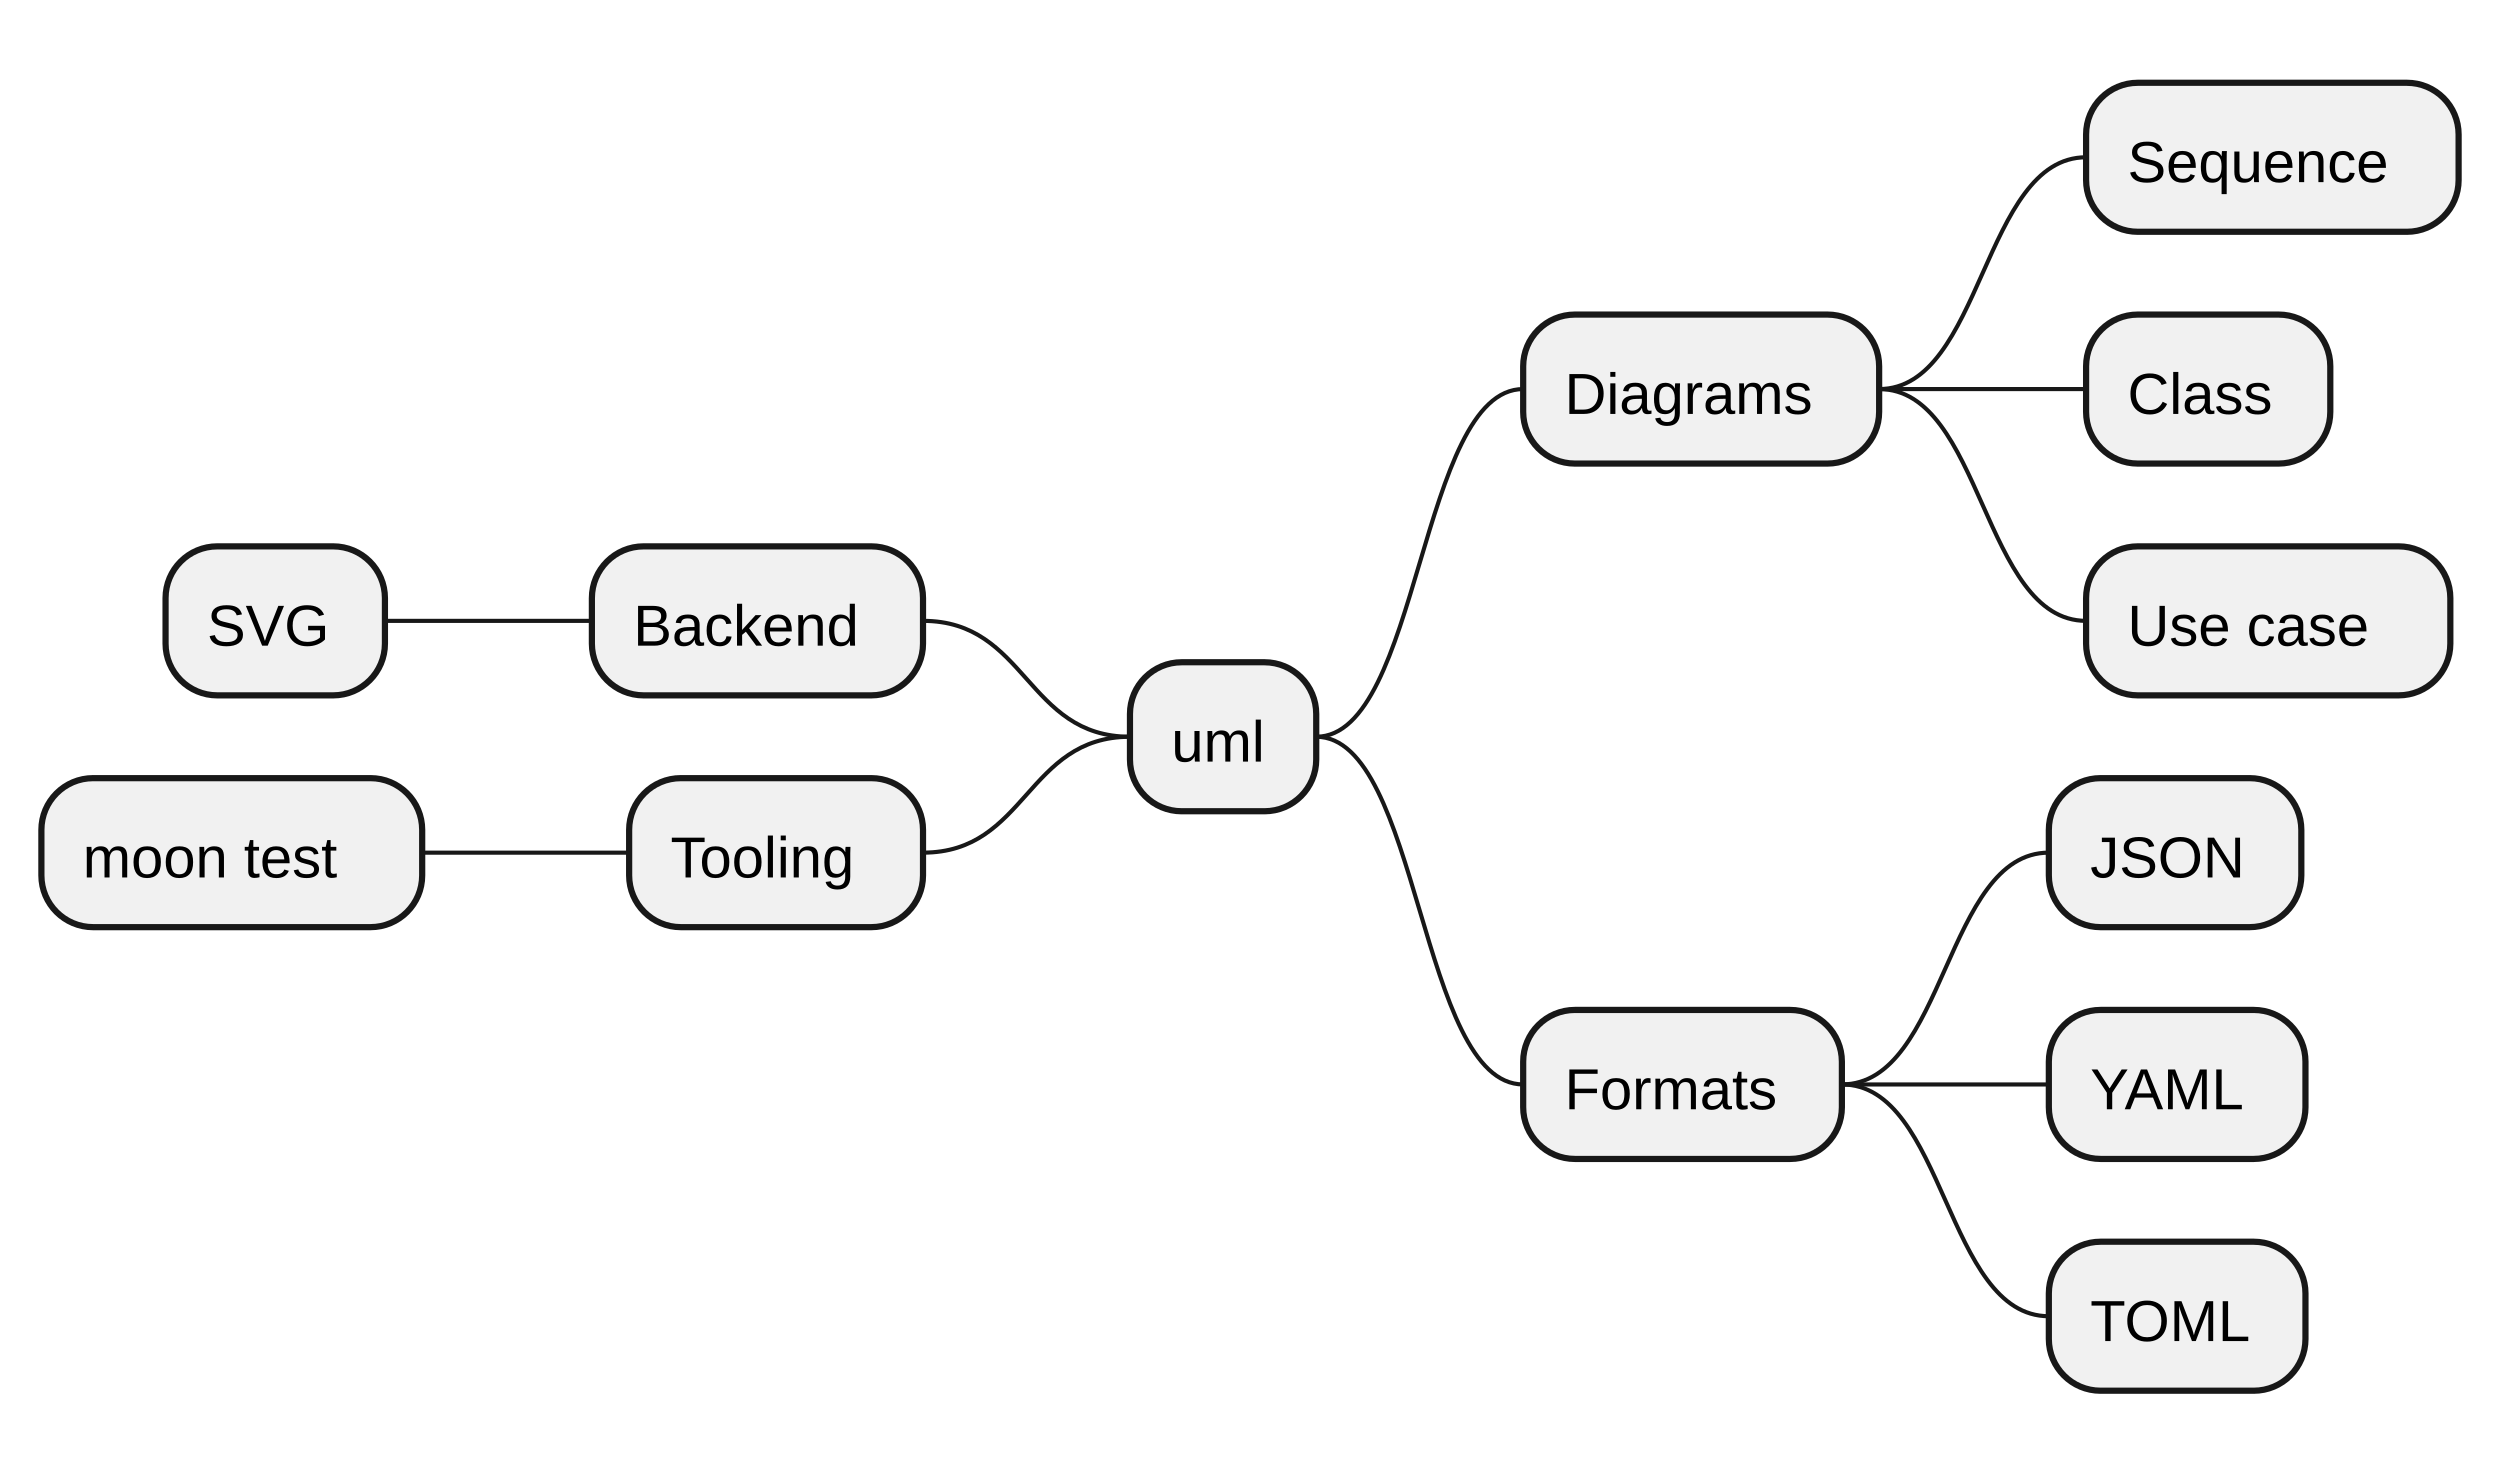
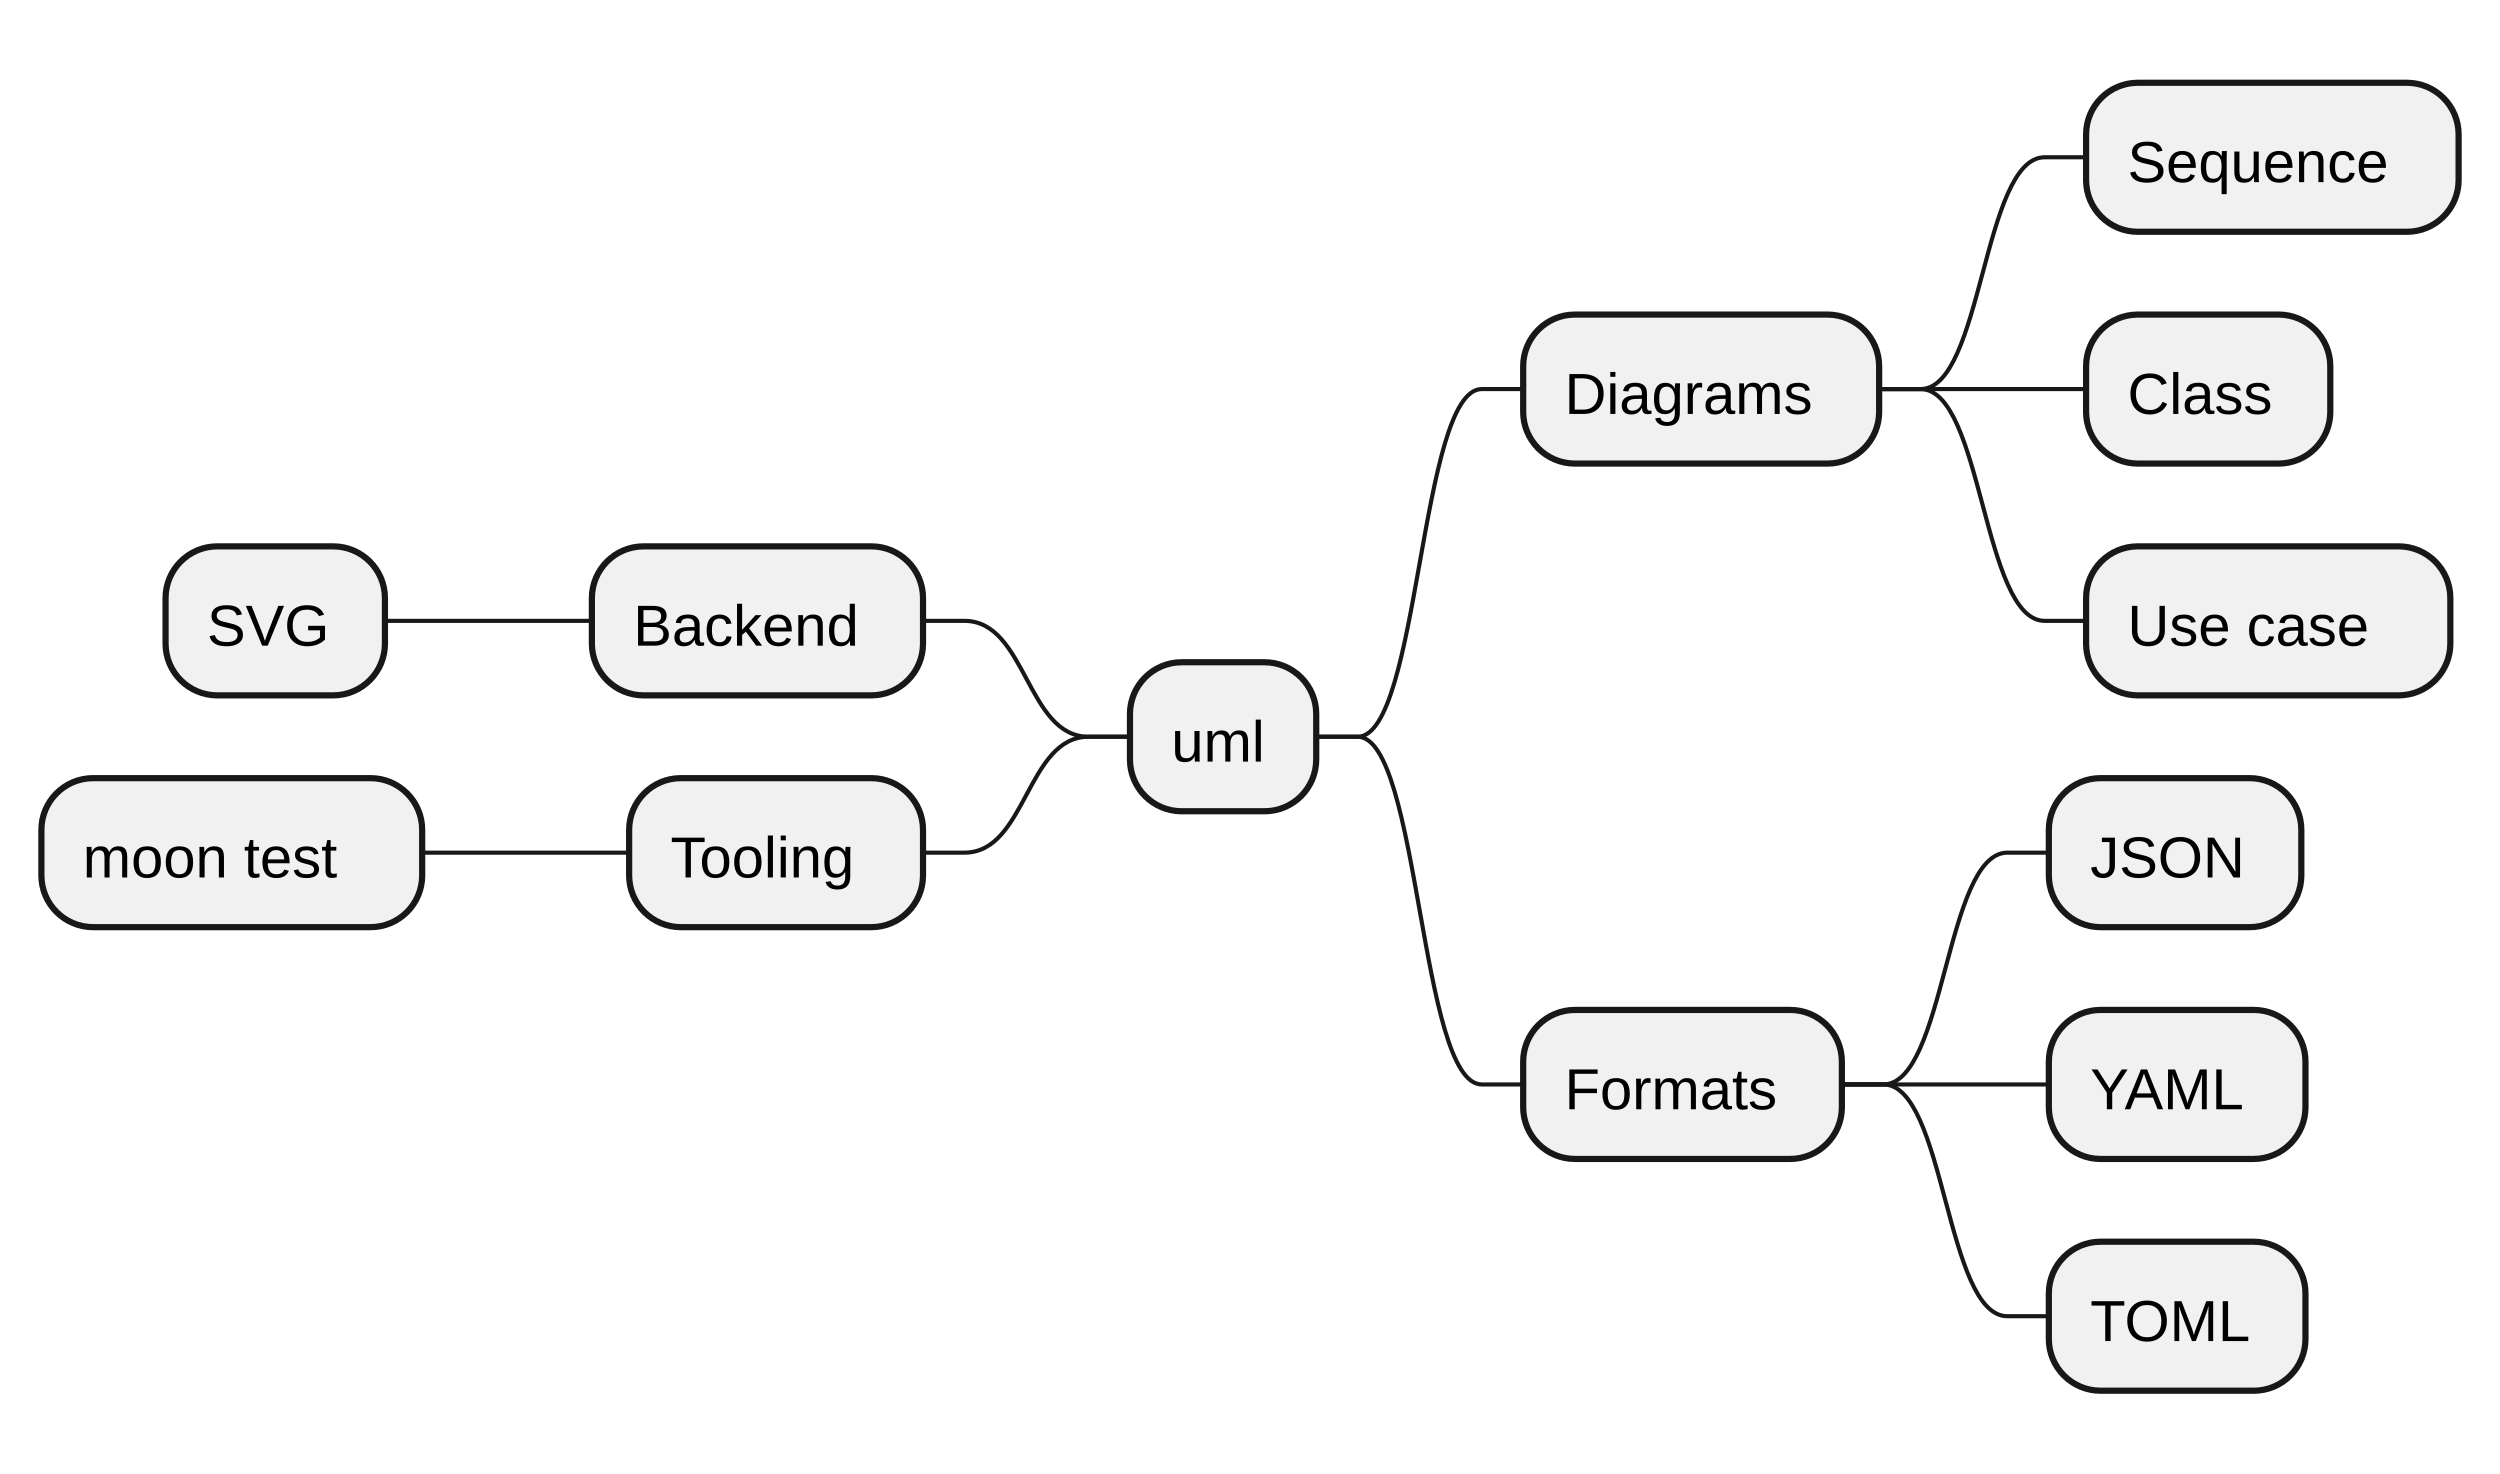
<svg xmlns="http://www.w3.org/2000/svg" width="604" height="356" viewBox="0 0 604 356" role="img" aria-label="Mindmap">
  <style>svg{font-family:Arial, sans-serif;font-size:13px;background:transparent}.mindmap-link{fill:none}.mindmap-node.boxless .mindmap-label{font-weight:normal}</style>
  <rect x="0" y="0" width="604" height="356" fill="transparent" />
-   <path d="M 318 178 C 343 178 343 94 368 94" stroke="#181818" stroke-width="1" class="mindmap-link" />
-   <path d="M 454 94 C 479 94 479 38 504 38" stroke="#181818" stroke-width="1" class="mindmap-link" />
-   <path d="M 454 94 C 479 94 479 94 504 94" stroke="#181818" stroke-width="1" class="mindmap-link" />
-   <path d="M 454 94 C 479 94 479 150 504 150" stroke="#181818" stroke-width="1" class="mindmap-link" />
-   <path d="M 318 178 C 343 178 343 262 368 262" stroke="#181818" stroke-width="1" class="mindmap-link" />
-   <path d="M 445 262 C 470 262 470 206 495 206" stroke="#181818" stroke-width="1" class="mindmap-link" />
-   <path d="M 445 262 C 470 262 470 262 495 262" stroke="#181818" stroke-width="1" class="mindmap-link" />
-   <path d="M 445 262 C 470 262 470 318 495 318" stroke="#181818" stroke-width="1" class="mindmap-link" />
-   <path d="M 273 178 C 248 178 248 150 223 150" stroke="#181818" stroke-width="1" class="mindmap-link" />
-   <path d="M 143 150 C 118 150 118 150 93 150" stroke="#181818" stroke-width="1" class="mindmap-link" />
-   <path d="M 273 178 C 248 178 248 206 223 206" stroke="#181818" stroke-width="1" class="mindmap-link" />
-   <path d="M 152 206 C 127 206 127 206 102 206" stroke="#181818" stroke-width="1" class="mindmap-link" />
-   <g class="mindmap-node box" data-idea-index="0">
-     <rect x="273" y="160" width="45" height="36" rx="12.5" fill="#F1F1F1" stroke="#181818" stroke-width="1.5" />
-     <text x="283" y="184" text-anchor="start" font-size="14px" textLength="25" lengthAdjust="spacing" fill="#000000" class="mindmap-label">uml</text>
-   </g>
-   <g class="mindmap-node box" data-idea-index="1">
-     <rect x="368" y="76" width="86" height="36" rx="12.5" fill="#F1F1F1" stroke="#181818" stroke-width="1.5" />
-     <text x="378" y="100" text-anchor="start" font-size="14px" textLength="66" lengthAdjust="spacing" fill="#000000" class="mindmap-label">Diagrams</text>
-   </g>
-   <g class="mindmap-node box" data-idea-index="2">
-     <rect x="504" y="20" width="90" height="36" rx="12.5" fill="#F1F1F1" stroke="#181818" stroke-width="1.5" />
-     <text x="514" y="44" text-anchor="start" font-size="14px" textLength="70" lengthAdjust="spacing" fill="#000000" class="mindmap-label">Sequence</text>
-   </g>
-   <g class="mindmap-node box" data-idea-index="3">
-     <rect x="504" y="76" width="59" height="36" rx="12.5" fill="#F1F1F1" stroke="#181818" stroke-width="1.5" />
-     <text x="514" y="100" text-anchor="start" font-size="14px" textLength="39" lengthAdjust="spacing" fill="#000000" class="mindmap-label">Class</text>
-   </g>
-   <g class="mindmap-node box" data-idea-index="4">
-     <rect x="504" y="132" width="88" height="36" rx="12.5" fill="#F1F1F1" stroke="#181818" stroke-width="1.5" />
-     <text x="514" y="156" text-anchor="start" font-size="14px" textLength="68" lengthAdjust="spacing" fill="#000000" class="mindmap-label">Use case</text>
-   </g>
-   <g class="mindmap-node box" data-idea-index="5">
-     <rect x="368" y="244" width="77" height="36" rx="12.5" fill="#F1F1F1" stroke="#181818" stroke-width="1.5" />
-     <text x="378" y="268" text-anchor="start" font-size="14px" textLength="57" lengthAdjust="spacing" fill="#000000" class="mindmap-label">Formats</text>
-   </g>
-   <g class="mindmap-node box" data-idea-index="6">
-     <rect x="495" y="188" width="61" height="36" rx="12.5" fill="#F1F1F1" stroke="#181818" stroke-width="1.5" />
-     <text x="505" y="212" text-anchor="start" font-size="14px" textLength="41" lengthAdjust="spacing" fill="#000000" class="mindmap-label">JSON</text>
-   </g>
-   <g class="mindmap-node box" data-idea-index="7">
-     <rect x="495" y="244" width="62" height="36" rx="12.5" fill="#F1F1F1" stroke="#181818" stroke-width="1.5" />
-     <text x="505" y="268" text-anchor="start" font-size="14px" textLength="42" lengthAdjust="spacing" fill="#000000" class="mindmap-label">YAML</text>
-   </g>
-   <g class="mindmap-node box" data-idea-index="8">
-     <rect x="495" y="300" width="62" height="36" rx="12.5" fill="#F1F1F1" stroke="#181818" stroke-width="1.5" />
-     <text x="505" y="324" text-anchor="start" font-size="14px" textLength="42" lengthAdjust="spacing" fill="#000000" class="mindmap-label">TOML</text>
-   </g>
-   <g class="mindmap-node box" data-idea-index="9">
-     <rect x="143" y="132" width="80" height="36" rx="12.5" fill="#F1F1F1" stroke="#181818" stroke-width="1.5" />
-     <text x="153" y="156" text-anchor="start" font-size="14px" textLength="60" lengthAdjust="spacing" fill="#000000" class="mindmap-label">Backend</text>
-   </g>
-   <g class="mindmap-node box" data-idea-index="10">
-     <rect x="40" y="132" width="53" height="36" rx="12.5" fill="#F1F1F1" stroke="#181818" stroke-width="1.5" />
-     <text x="50" y="156" text-anchor="start" font-size="14px" textLength="33" lengthAdjust="spacing" fill="#000000" class="mindmap-label">SVG</text>
-   </g>
-   <g class="mindmap-node box" data-idea-index="11">
-     <rect x="152" y="188" width="71" height="36" rx="12.5" fill="#F1F1F1" stroke="#181818" stroke-width="1.5" />
-     <text x="162" y="212" text-anchor="start" font-size="14px" textLength="51" lengthAdjust="spacing" fill="#000000" class="mindmap-label">Tooling</text>
-   </g>
-   <g class="mindmap-node box" data-idea-index="12">
-     <rect x="10" y="188" width="92" height="36" rx="12.5" fill="#F1F1F1" stroke="#181818" stroke-width="1.5" />
-     <text x="20" y="212" text-anchor="start" font-size="14px" textLength="72" lengthAdjust="spacing" fill="#000000" class="mindmap-label">moon test</text>
+   <g transform="scale(1)">
+     <path d="M 318 178 L 328 178 C 343 178 343 94 358 94 L 368 94" stroke="#181818" stroke-width="1" class="mindmap-link" />
+     <path d="M 454 94 L 464 94 C 479 94 479 38 494 38 L 504 38" stroke="#181818" stroke-width="1" class="mindmap-link" />
+     <path d="M 454 94 L 464 94 C 479 94 479 94 494 94 L 504 94" stroke="#181818" stroke-width="1" class="mindmap-link" />
+     <path d="M 454 94 L 464 94 C 479 94 479 150 494 150 L 504 150" stroke="#181818" stroke-width="1" class="mindmap-link" />
+     <path d="M 318 178 L 328 178 C 343 178 343 262 358 262 L 368 262" stroke="#181818" stroke-width="1" class="mindmap-link" />
+     <path d="M 445 262 L 455 262 C 470 262 470 206 485 206 L 495 206" stroke="#181818" stroke-width="1" class="mindmap-link" />
+     <path d="M 445 262 L 455 262 C 470 262 470 262 485 262 L 495 262" stroke="#181818" stroke-width="1" class="mindmap-link" />
+     <path d="M 445 262 L 455 262 C 470 262 470 318 485 318 L 495 318" stroke="#181818" stroke-width="1" class="mindmap-link" />
+     <path d="M 273 178 L 263 178 C 248 178 248 150 233 150 L 223 150" stroke="#181818" stroke-width="1" class="mindmap-link" />
+     <path d="M 143 150 L 133 150 C 118 150 118 150 103 150 L 93 150" stroke="#181818" stroke-width="1" class="mindmap-link" />
+     <path d="M 273 178 L 263 178 C 248 178 248 206 233 206 L 223 206" stroke="#181818" stroke-width="1" class="mindmap-link" />
+     <path d="M 152 206 L 142 206 C 127 206 127 206 112 206 L 102 206" stroke="#181818" stroke-width="1" class="mindmap-link" />
+     <g class="mindmap-node box" data-idea-index="0">
+       <rect x="273" y="160" width="45" height="36" rx="12.5" fill="#F1F1F1" stroke="#181818" stroke-width="1.5" />
+       <text x="283" y="184" text-anchor="start" font-size="14px" textLength="25" lengthAdjust="spacing" font-style="normal" font-weight="400" fill="#000000" class="mindmap-label">uml</text>
+     </g>
+     <g class="mindmap-node box" data-idea-index="1">
+       <rect x="368" y="76" width="86" height="36" rx="12.5" fill="#F1F1F1" stroke="#181818" stroke-width="1.5" />
+       <text x="378" y="100" text-anchor="start" font-size="14px" textLength="66" lengthAdjust="spacing" font-style="normal" font-weight="400" fill="#000000" class="mindmap-label">Diagrams</text>
+     </g>
+     <g class="mindmap-node box" data-idea-index="2">
+       <rect x="504" y="20" width="90" height="36" rx="12.5" fill="#F1F1F1" stroke="#181818" stroke-width="1.5" />
+       <text x="514" y="44" text-anchor="start" font-size="14px" textLength="70" lengthAdjust="spacing" font-style="normal" font-weight="400" fill="#000000" class="mindmap-label">Sequence</text>
+     </g>
+     <g class="mindmap-node box" data-idea-index="3">
+       <rect x="504" y="76" width="59" height="36" rx="12.5" fill="#F1F1F1" stroke="#181818" stroke-width="1.5" />
+       <text x="514" y="100" text-anchor="start" font-size="14px" textLength="39" lengthAdjust="spacing" font-style="normal" font-weight="400" fill="#000000" class="mindmap-label">Class</text>
+     </g>
+     <g class="mindmap-node box" data-idea-index="4">
+       <rect x="504" y="132" width="88" height="36" rx="12.5" fill="#F1F1F1" stroke="#181818" stroke-width="1.5" />
+       <text x="514" y="156" text-anchor="start" font-size="14px" textLength="68" lengthAdjust="spacing" font-style="normal" font-weight="400" fill="#000000" class="mindmap-label">Use case</text>
+     </g>
+     <g class="mindmap-node box" data-idea-index="5">
+       <rect x="368" y="244" width="77" height="36" rx="12.5" fill="#F1F1F1" stroke="#181818" stroke-width="1.5" />
+       <text x="378" y="268" text-anchor="start" font-size="14px" textLength="57" lengthAdjust="spacing" font-style="normal" font-weight="400" fill="#000000" class="mindmap-label">Formats</text>
+     </g>
+     <g class="mindmap-node box" data-idea-index="6">
+       <rect x="495" y="188" width="61" height="36" rx="12.5" fill="#F1F1F1" stroke="#181818" stroke-width="1.5" />
+       <text x="505" y="212" text-anchor="start" font-size="14px" textLength="41" lengthAdjust="spacing" font-style="normal" font-weight="400" fill="#000000" class="mindmap-label">JSON</text>
+     </g>
+     <g class="mindmap-node box" data-idea-index="7">
+       <rect x="495" y="244" width="62" height="36" rx="12.5" fill="#F1F1F1" stroke="#181818" stroke-width="1.5" />
+       <text x="505" y="268" text-anchor="start" font-size="14px" textLength="42" lengthAdjust="spacing" font-style="normal" font-weight="400" fill="#000000" class="mindmap-label">YAML</text>
+     </g>
+     <g class="mindmap-node box" data-idea-index="8">
+       <rect x="495" y="300" width="62" height="36" rx="12.5" fill="#F1F1F1" stroke="#181818" stroke-width="1.5" />
+       <text x="505" y="324" text-anchor="start" font-size="14px" textLength="42" lengthAdjust="spacing" font-style="normal" font-weight="400" fill="#000000" class="mindmap-label">TOML</text>
+     </g>
+     <g class="mindmap-node box" data-idea-index="9">
+       <rect x="143" y="132" width="80" height="36" rx="12.5" fill="#F1F1F1" stroke="#181818" stroke-width="1.5" />
+       <text x="153" y="156" text-anchor="start" font-size="14px" textLength="60" lengthAdjust="spacing" font-style="normal" font-weight="400" fill="#000000" class="mindmap-label">Backend</text>
+     </g>
+     <g class="mindmap-node box" data-idea-index="10">
+       <rect x="40" y="132" width="53" height="36" rx="12.5" fill="#F1F1F1" stroke="#181818" stroke-width="1.5" />
+       <text x="50" y="156" text-anchor="start" font-size="14px" textLength="33" lengthAdjust="spacing" font-style="normal" font-weight="400" fill="#000000" class="mindmap-label">SVG</text>
+     </g>
+     <g class="mindmap-node box" data-idea-index="11">
+       <rect x="152" y="188" width="71" height="36" rx="12.5" fill="#F1F1F1" stroke="#181818" stroke-width="1.5" />
+       <text x="162" y="212" text-anchor="start" font-size="14px" textLength="51" lengthAdjust="spacing" font-style="normal" font-weight="400" fill="#000000" class="mindmap-label">Tooling</text>
+     </g>
+     <g class="mindmap-node box" data-idea-index="12">
+       <rect x="10" y="188" width="92" height="36" rx="12.5" fill="#F1F1F1" stroke="#181818" stroke-width="1.5" />
+       <text x="20" y="212" text-anchor="start" font-size="14px" textLength="72" lengthAdjust="spacing" font-style="normal" font-weight="400" fill="#000000" class="mindmap-label">moon test</text>
+     </g>
  </g>
</svg>
